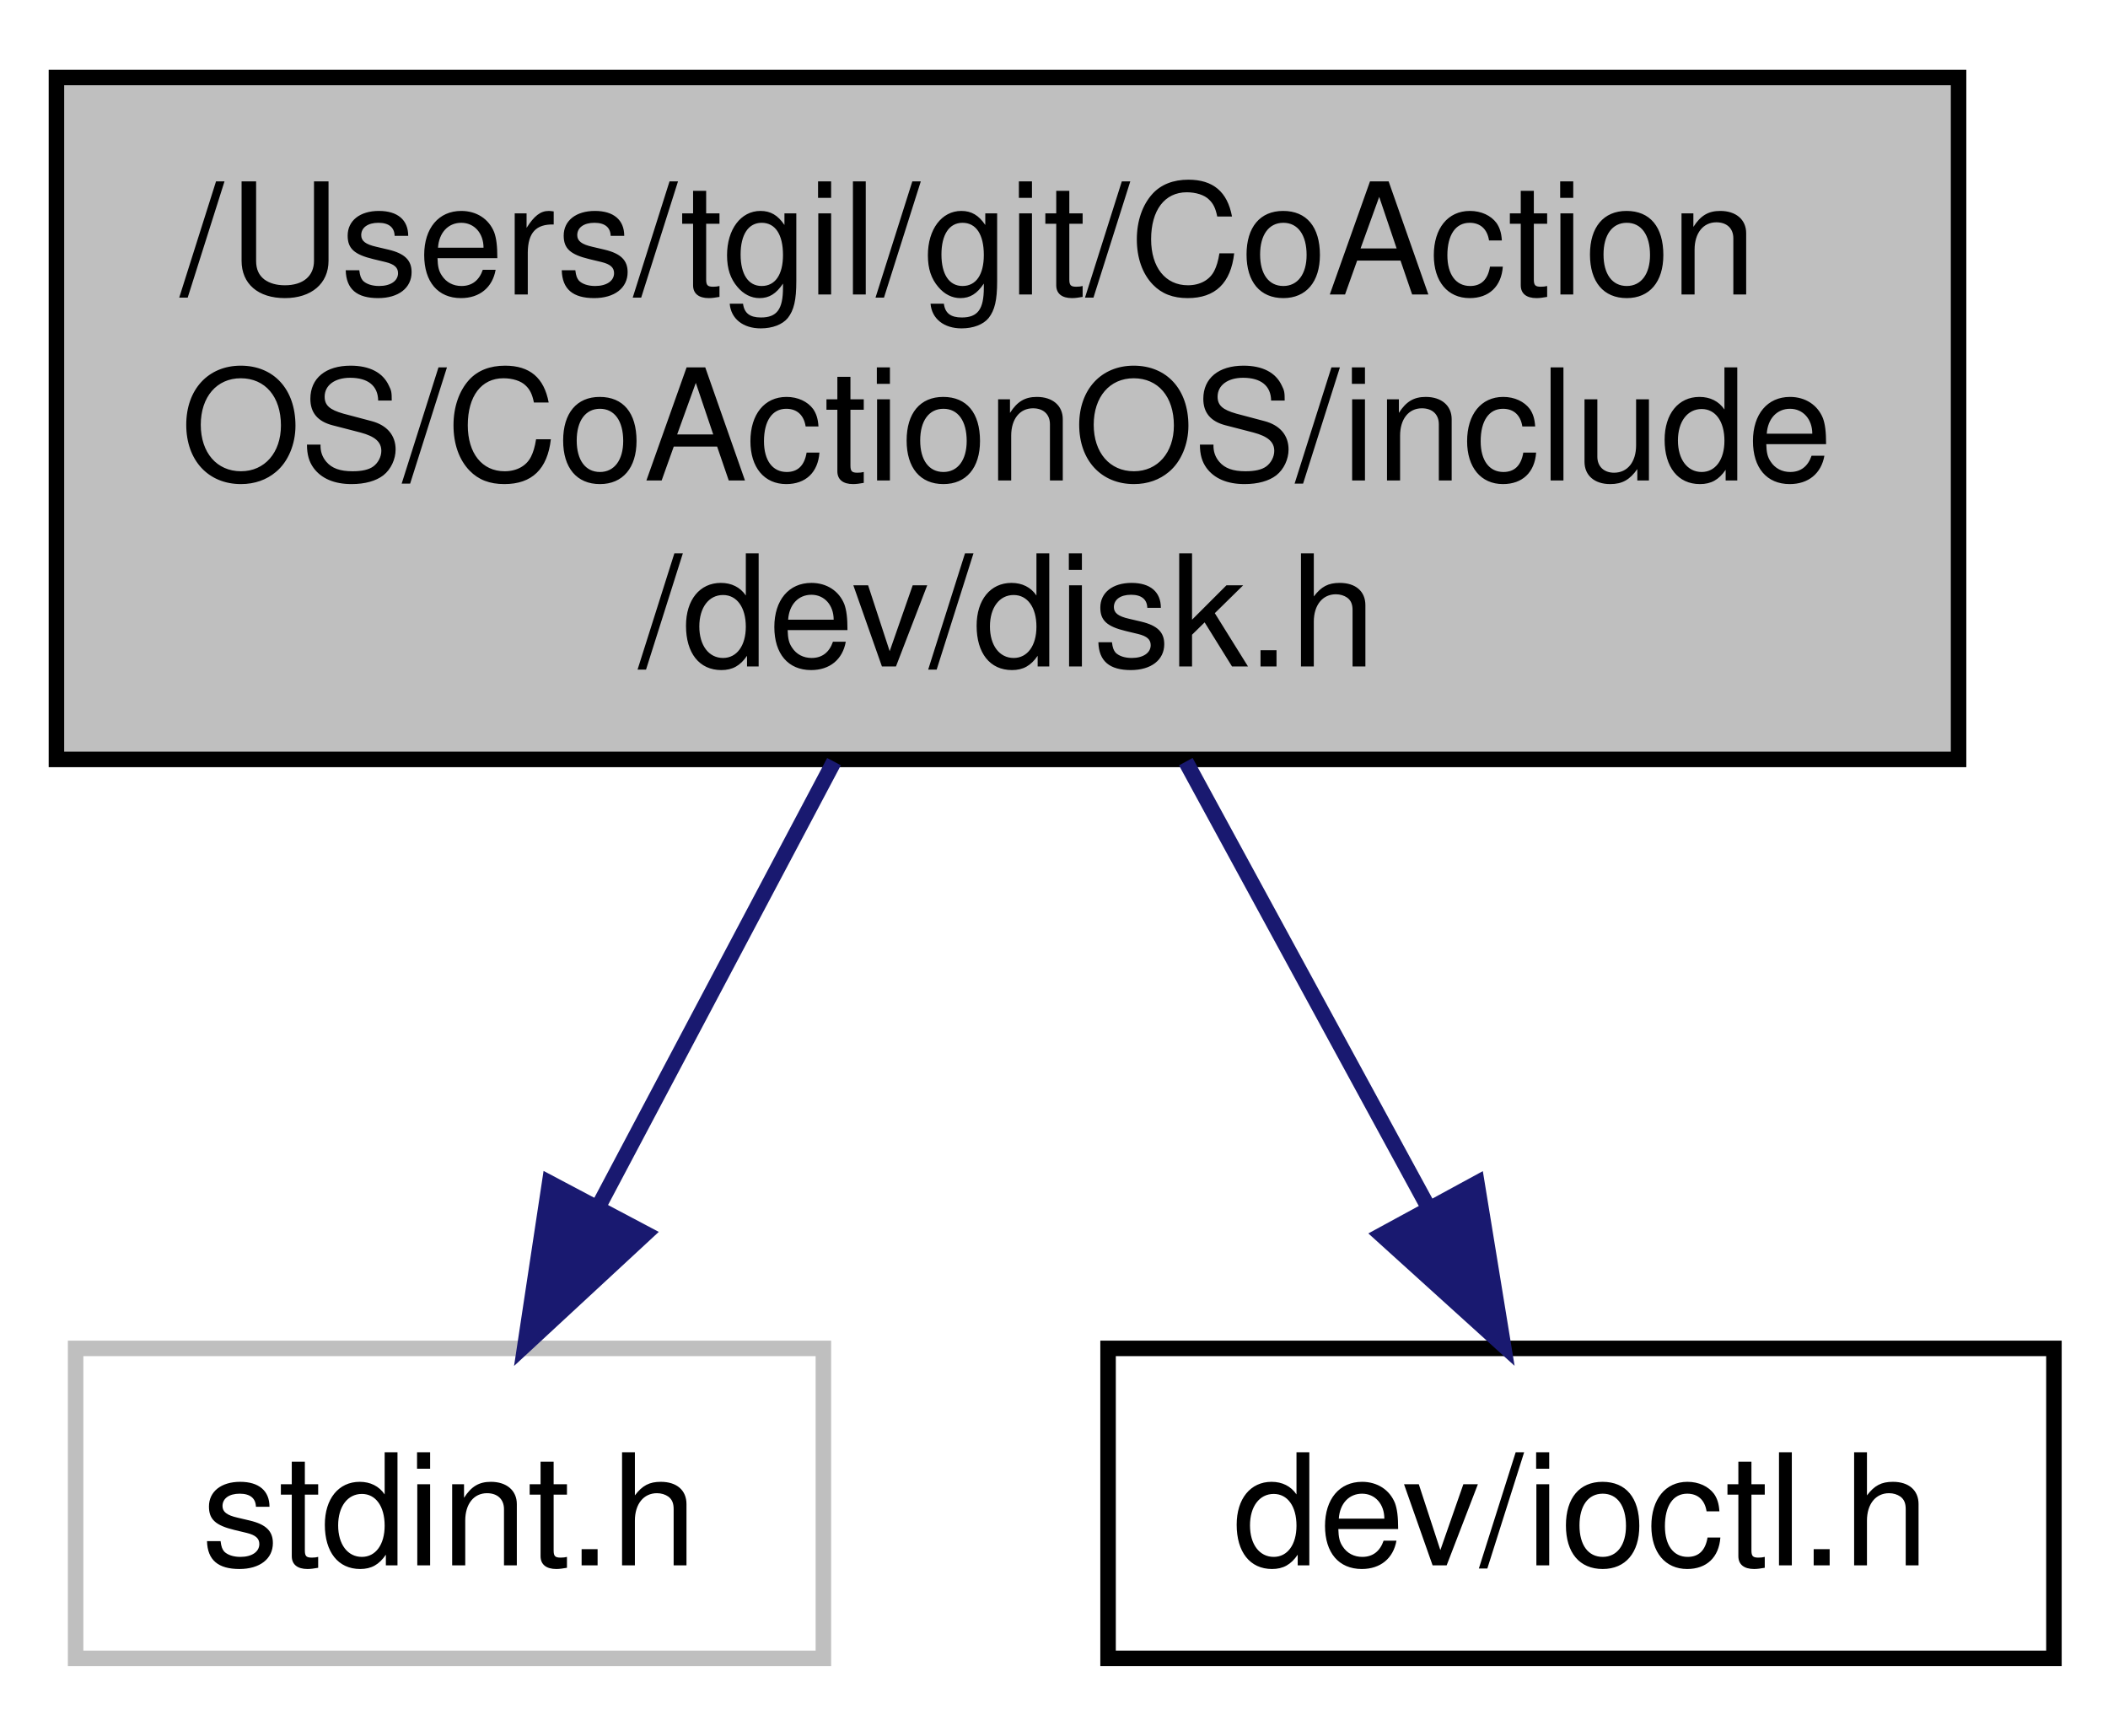
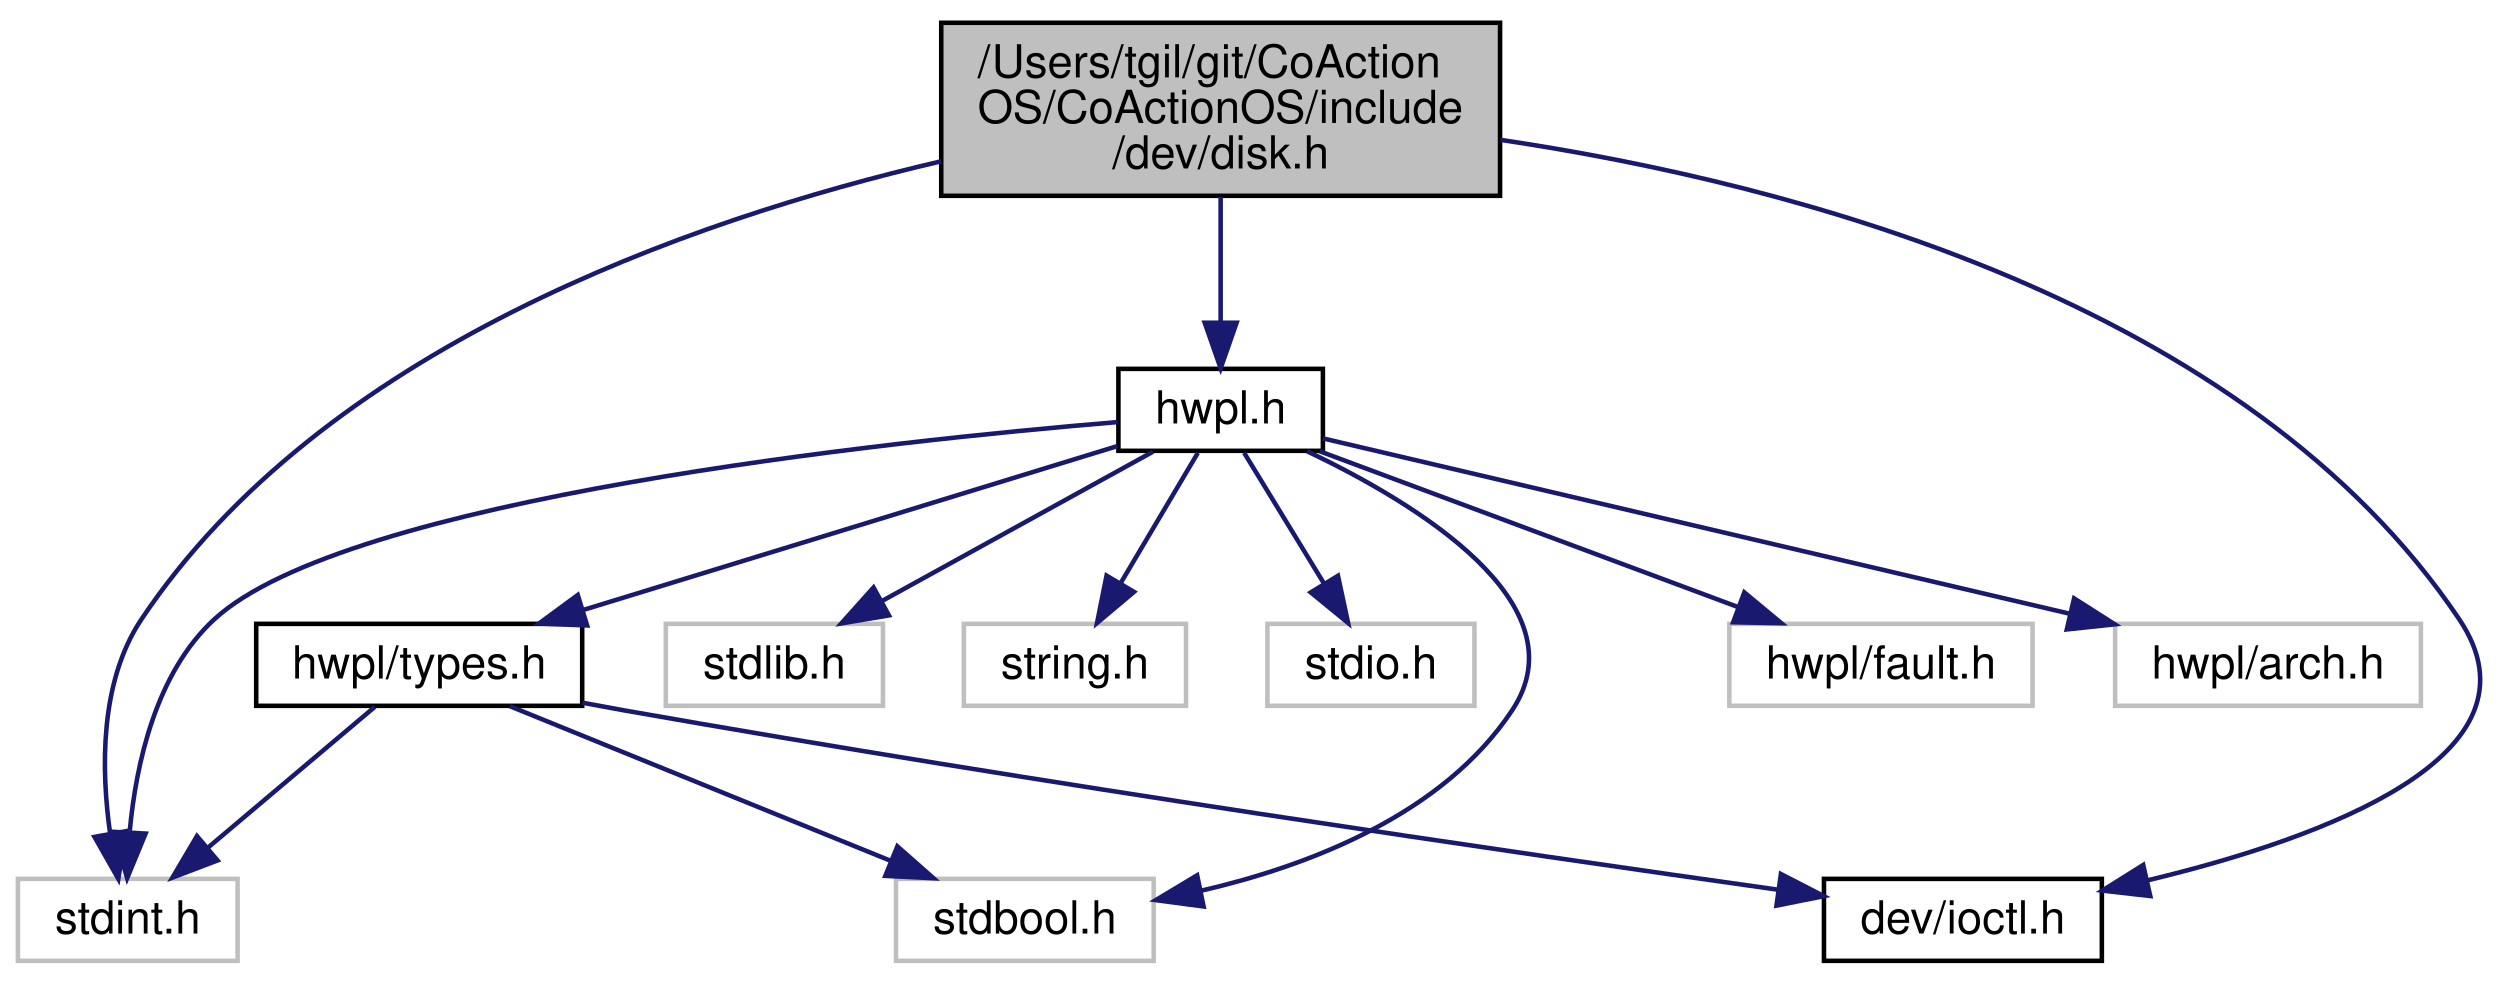
- <svg xmlns="http://www.w3.org/2000/svg" xmlns:xlink="http://www.w3.org/1999/xlink" width="136pt" height="112pt" viewBox="0.00 0.00 136.00 112.00">
-   <g id="graph0" class="graph" transform="scale(1 1) rotate(0) translate(4 108)">
+ <svg xmlns="http://www.w3.org/2000/svg" xmlns:xlink="http://www.w3.org/1999/xlink" width="549pt" height="216pt" viewBox="0.00 0.00 548.89 216.00">
+   <g id="graph0" class="graph" transform="scale(1 1) rotate(0) translate(4 212)">
    <g id="node1" class="node">
-       <polygon fill="#bfbfbf" stroke="black" points="-0.359,-59 -0.359,-103 122.359,-103 122.359,-59 -0.359,-59" />
-       <text text-anchor="start" x="7.641" y="-89" font-family="Helvetica,sans-Serif" font-size="10.00">/Users/tgil/git/CoAction</text>
-       <text text-anchor="start" x="7.641" y="-77" font-family="Helvetica,sans-Serif" font-size="10.00">OS/CoActionOS/include</text>
-       <text text-anchor="middle" x="61" y="-65" font-family="Helvetica,sans-Serif" font-size="10.00">/dev/disk.h</text>
+       <polygon fill="#bfbfbf" stroke="black" points="202.641,-169 202.641,-207 325.359,-207 325.359,-169 202.641,-169" />
+       <text text-anchor="start" x="210.641" y="-195" font-family="Helvetica,sans-Serif" font-size="10.00">/Users/tgil/git/CoAction</text>
+       <text text-anchor="start" x="210.641" y="-185" font-family="Helvetica,sans-Serif" font-size="10.00">OS/CoActionOS/include</text>
+       <text text-anchor="middle" x="264" y="-175" font-family="Helvetica,sans-Serif" font-size="10.00">/dev/disk.h</text>
    </g>
    <g id="node2" class="node">
-       <polygon fill="none" stroke="#bfbfbf" points="0.879,-1 0.879,-21 49.121,-21 49.121,-1 0.879,-1" />
-       <text text-anchor="middle" x="25" y="-7" font-family="Helvetica,sans-Serif" font-size="10.00">stdint.h</text>
+       <polygon fill="none" stroke="#bfbfbf" points="-0.121,-1 -0.121,-19 48.121,-19 48.121,-1 -0.121,-1" />
+       <text text-anchor="middle" x="24" y="-7" font-family="Helvetica,sans-Serif" font-size="10.00">stdint.h</text>
    </g>
    <g id="edge1" class="edge">
-       <path fill="none" stroke="midnightblue" d="M49.807,-58.857C44.948,-49.679 39.313,-39.035 34.643,-30.214" />
-       <polygon fill="midnightblue" stroke="midnightblue" points="37.645,-28.404 29.873,-21.204 31.458,-31.679 37.645,-28.404" />
+       <path fill="none" stroke="midnightblue" d="M202.606,-176.579C146.554,-163.52 66.591,-135.201 27,-76 17.783,-62.218 18.148,-42.875 20.138,-28.876" />
+       <polygon fill="midnightblue" stroke="midnightblue" points="23.588,-29.469 21.93,-19.004 16.7,-28.218 23.588,-29.469" />
    </g>
    <g id="node3" class="node">
      <g id="a_node3">
-         <a xlink:href="ioctl_8h_source.html" target="_top" xlink:title="dev/ioctl.h">
-           <polygon fill="none" stroke="black" points="67.488,-1 67.488,-21 128.512,-21 128.512,-1 67.488,-1" />
-           <text text-anchor="middle" x="98" y="-7" font-family="Helvetica,sans-Serif" font-size="10.00">dev/ioctl.h</text>
+         <a xlink:href="hwpl_8h.html" target="_top" xlink:title="HWPL Header file (includes all other header files) ">
+           <polygon fill="none" stroke="black" points="241.547,-113 241.547,-131 286.453,-131 286.453,-113 241.547,-113" />
+           <text text-anchor="middle" x="264" y="-119" font-family="Helvetica,sans-Serif" font-size="10.00">hwpl.h</text>
        </a>
      </g>
    </g>
    <g id="edge2" class="edge">
-       <path fill="none" stroke="midnightblue" d="M72.504,-58.857C77.498,-49.679 83.29,-39.035 88.089,-30.214" />
-       <polygon fill="midnightblue" stroke="midnightblue" points="91.287,-31.661 92.992,-21.204 85.138,-28.315 91.287,-31.661" />
+       <path fill="none" stroke="midnightblue" d="M264,-168.831C264,-160.198 264,-149.901 264,-141.256" />
+       <polygon fill="midnightblue" stroke="midnightblue" points="267.5,-141.122 264,-131.122 260.5,-141.122 267.5,-141.122" />
+     </g>
+     <g id="node11" class="node">
+       <g id="a_node11">
+         <a xlink:href="ioctl_8h_source.html" target="_top" xlink:title="dev/ioctl.h">
+           <polygon fill="none" stroke="black" points="396.488,-1 396.488,-19 457.512,-19 457.512,-1 396.488,-1" />
+           <text text-anchor="middle" x="427" y="-7" font-family="Helvetica,sans-Serif" font-size="10.00">dev/ioctl.h</text>
+         </a>
+       </g>
+     </g>
+     <g id="edge14" class="edge">
+       <path fill="none" stroke="midnightblue" d="M325.471,-181.285C390.238,-171.613 489.205,-145.638 536,-76 556.023,-46.202 506.401,-28.004 467.677,-18.711" />
+       <polygon fill="midnightblue" stroke="midnightblue" points="468.141,-15.227 457.615,-16.431 466.594,-22.054 468.141,-15.227" />
+     </g>
+     <g id="edge3" class="edge">
+       <path fill="none" stroke="midnightblue" d="M241.416,-119.319C191.09,-115.125 71.891,-102.573 43,-76 30.163,-64.193 25.824,-44.244 24.444,-29.553" />
+       <polygon fill="midnightblue" stroke="midnightblue" points="27.916,-28.945 23.866,-19.155 20.926,-29.334 27.916,-28.945" />
+     </g>
+     <g id="node4" class="node">
+       <polygon fill="none" stroke="#bfbfbf" points="142.158,-57 142.158,-75 189.842,-75 189.842,-57 142.158,-57" />
+       <text text-anchor="middle" x="166" y="-63" font-family="Helvetica,sans-Serif" font-size="10.00">stdlib.h</text>
+     </g>
+     <g id="edge4" class="edge">
+       <path fill="none" stroke="midnightblue" d="M249.116,-112.799C233.339,-104.105 208.195,-90.251 189.69,-80.054" />
+       <polygon fill="midnightblue" stroke="midnightblue" points="191.151,-76.862 180.703,-75.102 187.772,-82.993 191.151,-76.862" />
+     </g>
+     <g id="node5" class="node">
+       <polygon fill="none" stroke="#bfbfbf" points="207.604,-57 207.604,-75 256.396,-75 256.396,-57 207.604,-57" />
+       <text text-anchor="middle" x="232" y="-63" font-family="Helvetica,sans-Serif" font-size="10.00">string.h</text>
+     </g>
+     <g id="edge5" class="edge">
+       <path fill="none" stroke="midnightblue" d="M259,-112.562C254.465,-104.909 247.644,-93.4 241.993,-83.864" />
+       <polygon fill="midnightblue" stroke="midnightblue" points="244.969,-82.02 236.86,-75.201 238.947,-85.589 244.969,-82.02" />
+     </g>
+     <g id="node6" class="node">
+       <polygon fill="none" stroke="#bfbfbf" points="274.269,-57 274.269,-75 319.731,-75 319.731,-57 274.269,-57" />
+       <text text-anchor="middle" x="297" y="-63" font-family="Helvetica,sans-Serif" font-size="10.00">stdio.h</text>
+     </g>
+     <g id="edge6" class="edge">
+       <path fill="none" stroke="midnightblue" d="M269.156,-112.562C273.833,-104.909 280.867,-93.4 286.694,-83.864" />
+       <polygon fill="midnightblue" stroke="midnightblue" points="289.76,-85.559 291.988,-75.201 283.787,-81.909 289.76,-85.559" />
+     </g>
+     <g id="node7" class="node">
+       <polygon fill="none" stroke="#bfbfbf" points="192.707,-1 192.707,-19 249.293,-19 249.293,-1 192.707,-1" />
+       <text text-anchor="middle" x="221" y="-7" font-family="Helvetica,sans-Serif" font-size="10.00">stdbool.h</text>
+     </g>
+     <g id="edge7" class="edge">
+       <path fill="none" stroke="midnightblue" d="M282.954,-112.921C306.978,-101.483 343.51,-79.349 328,-56 312.877,-33.234 283.746,-21.96 259.694,-16.391" />
+       <polygon fill="midnightblue" stroke="midnightblue" points="260.254,-12.933 249.752,-14.337 258.837,-19.788 260.254,-12.933" />
+     </g>
+     <g id="node8" class="node">
+       <polygon fill="none" stroke="#bfbfbf" points="375.707,-57 375.707,-75 442.293,-75 442.293,-57 375.707,-57" />
+       <text text-anchor="middle" x="409" y="-63" font-family="Helvetica,sans-Serif" font-size="10.00">hwpl/fault.h</text>
+     </g>
+     <g id="edge8" class="edge">
+       <path fill="none" stroke="midnightblue" d="M285.708,-112.916C310.054,-103.849 349.755,-89.064 377.51,-78.728" />
+       <polygon fill="midnightblue" stroke="midnightblue" points="378.994,-81.91 387.144,-75.14 376.551,-75.35 378.994,-81.91" />
+     </g>
+     <g id="node9" class="node">
+       <polygon fill="none" stroke="#bfbfbf" points="460.431,-57 460.431,-75 527.569,-75 527.569,-57 460.431,-57" />
+       <text text-anchor="middle" x="494" y="-63" font-family="Helvetica,sans-Serif" font-size="10.00">hwpl/arch.h</text>
+     </g>
+     <g id="edge9" class="edge">
+       <path fill="none" stroke="midnightblue" d="M286.472,-115.724C324.357,-106.829 401.571,-88.701 450.389,-77.239" />
+       <polygon fill="midnightblue" stroke="midnightblue" points="451.416,-80.593 460.351,-74.9 449.816,-73.779 451.416,-80.593" />
+     </g>
+     <g id="node10" class="node">
+       <g id="a_node10">
+         <a xlink:href="types_8h_source.html" target="_top" xlink:title="hwpl/types.h">
+           <polygon fill="none" stroke="black" points="52.207,-57 52.207,-75 123.793,-75 123.793,-57 52.207,-57" />
+           <text text-anchor="middle" x="88" y="-63" font-family="Helvetica,sans-Serif" font-size="10.00">hwpl/types.h</text>
+         </a>
+       </g>
+     </g>
+     <g id="edge10" class="edge">
+       <path fill="none" stroke="midnightblue" d="M241.351,-114.051C211.692,-104.951 159.342,-88.889 124.164,-78.096" />
+       <polygon fill="midnightblue" stroke="midnightblue" points="124.874,-74.653 114.287,-75.065 122.821,-81.345 124.874,-74.653" />
+     </g>
+     <g id="edge11" class="edge">
+       <path fill="none" stroke="midnightblue" d="M78.28,-56.799C68.6,-48.631 53.521,-35.908 41.71,-25.943" />
+       <polygon fill="midnightblue" stroke="midnightblue" points="43.712,-23.052 33.812,-19.279 39.198,-28.402 43.712,-23.052" />
+     </g>
+     <g id="edge12" class="edge">
+       <path fill="none" stroke="midnightblue" d="M107.911,-56.916C130.046,-47.928 166.021,-33.322 191.443,-23" />
+       <polygon fill="midnightblue" stroke="midnightblue" points="193.004,-26.145 200.952,-19.14 190.37,-19.659 193.004,-26.145" />
+     </g>
+     <g id="edge13" class="edge">
+       <path fill="none" stroke="midnightblue" d="M123.834,-57.68C126.931,-57.094 130.019,-56.526 133,-56 223.237,-40.079 329.641,-24.608 386.439,-16.613" />
+       <polygon fill="midnightblue" stroke="midnightblue" points="387.035,-20.063 396.452,-15.209 386.062,-13.131 387.035,-20.063" />
    </g>
  </g>
</svg>
